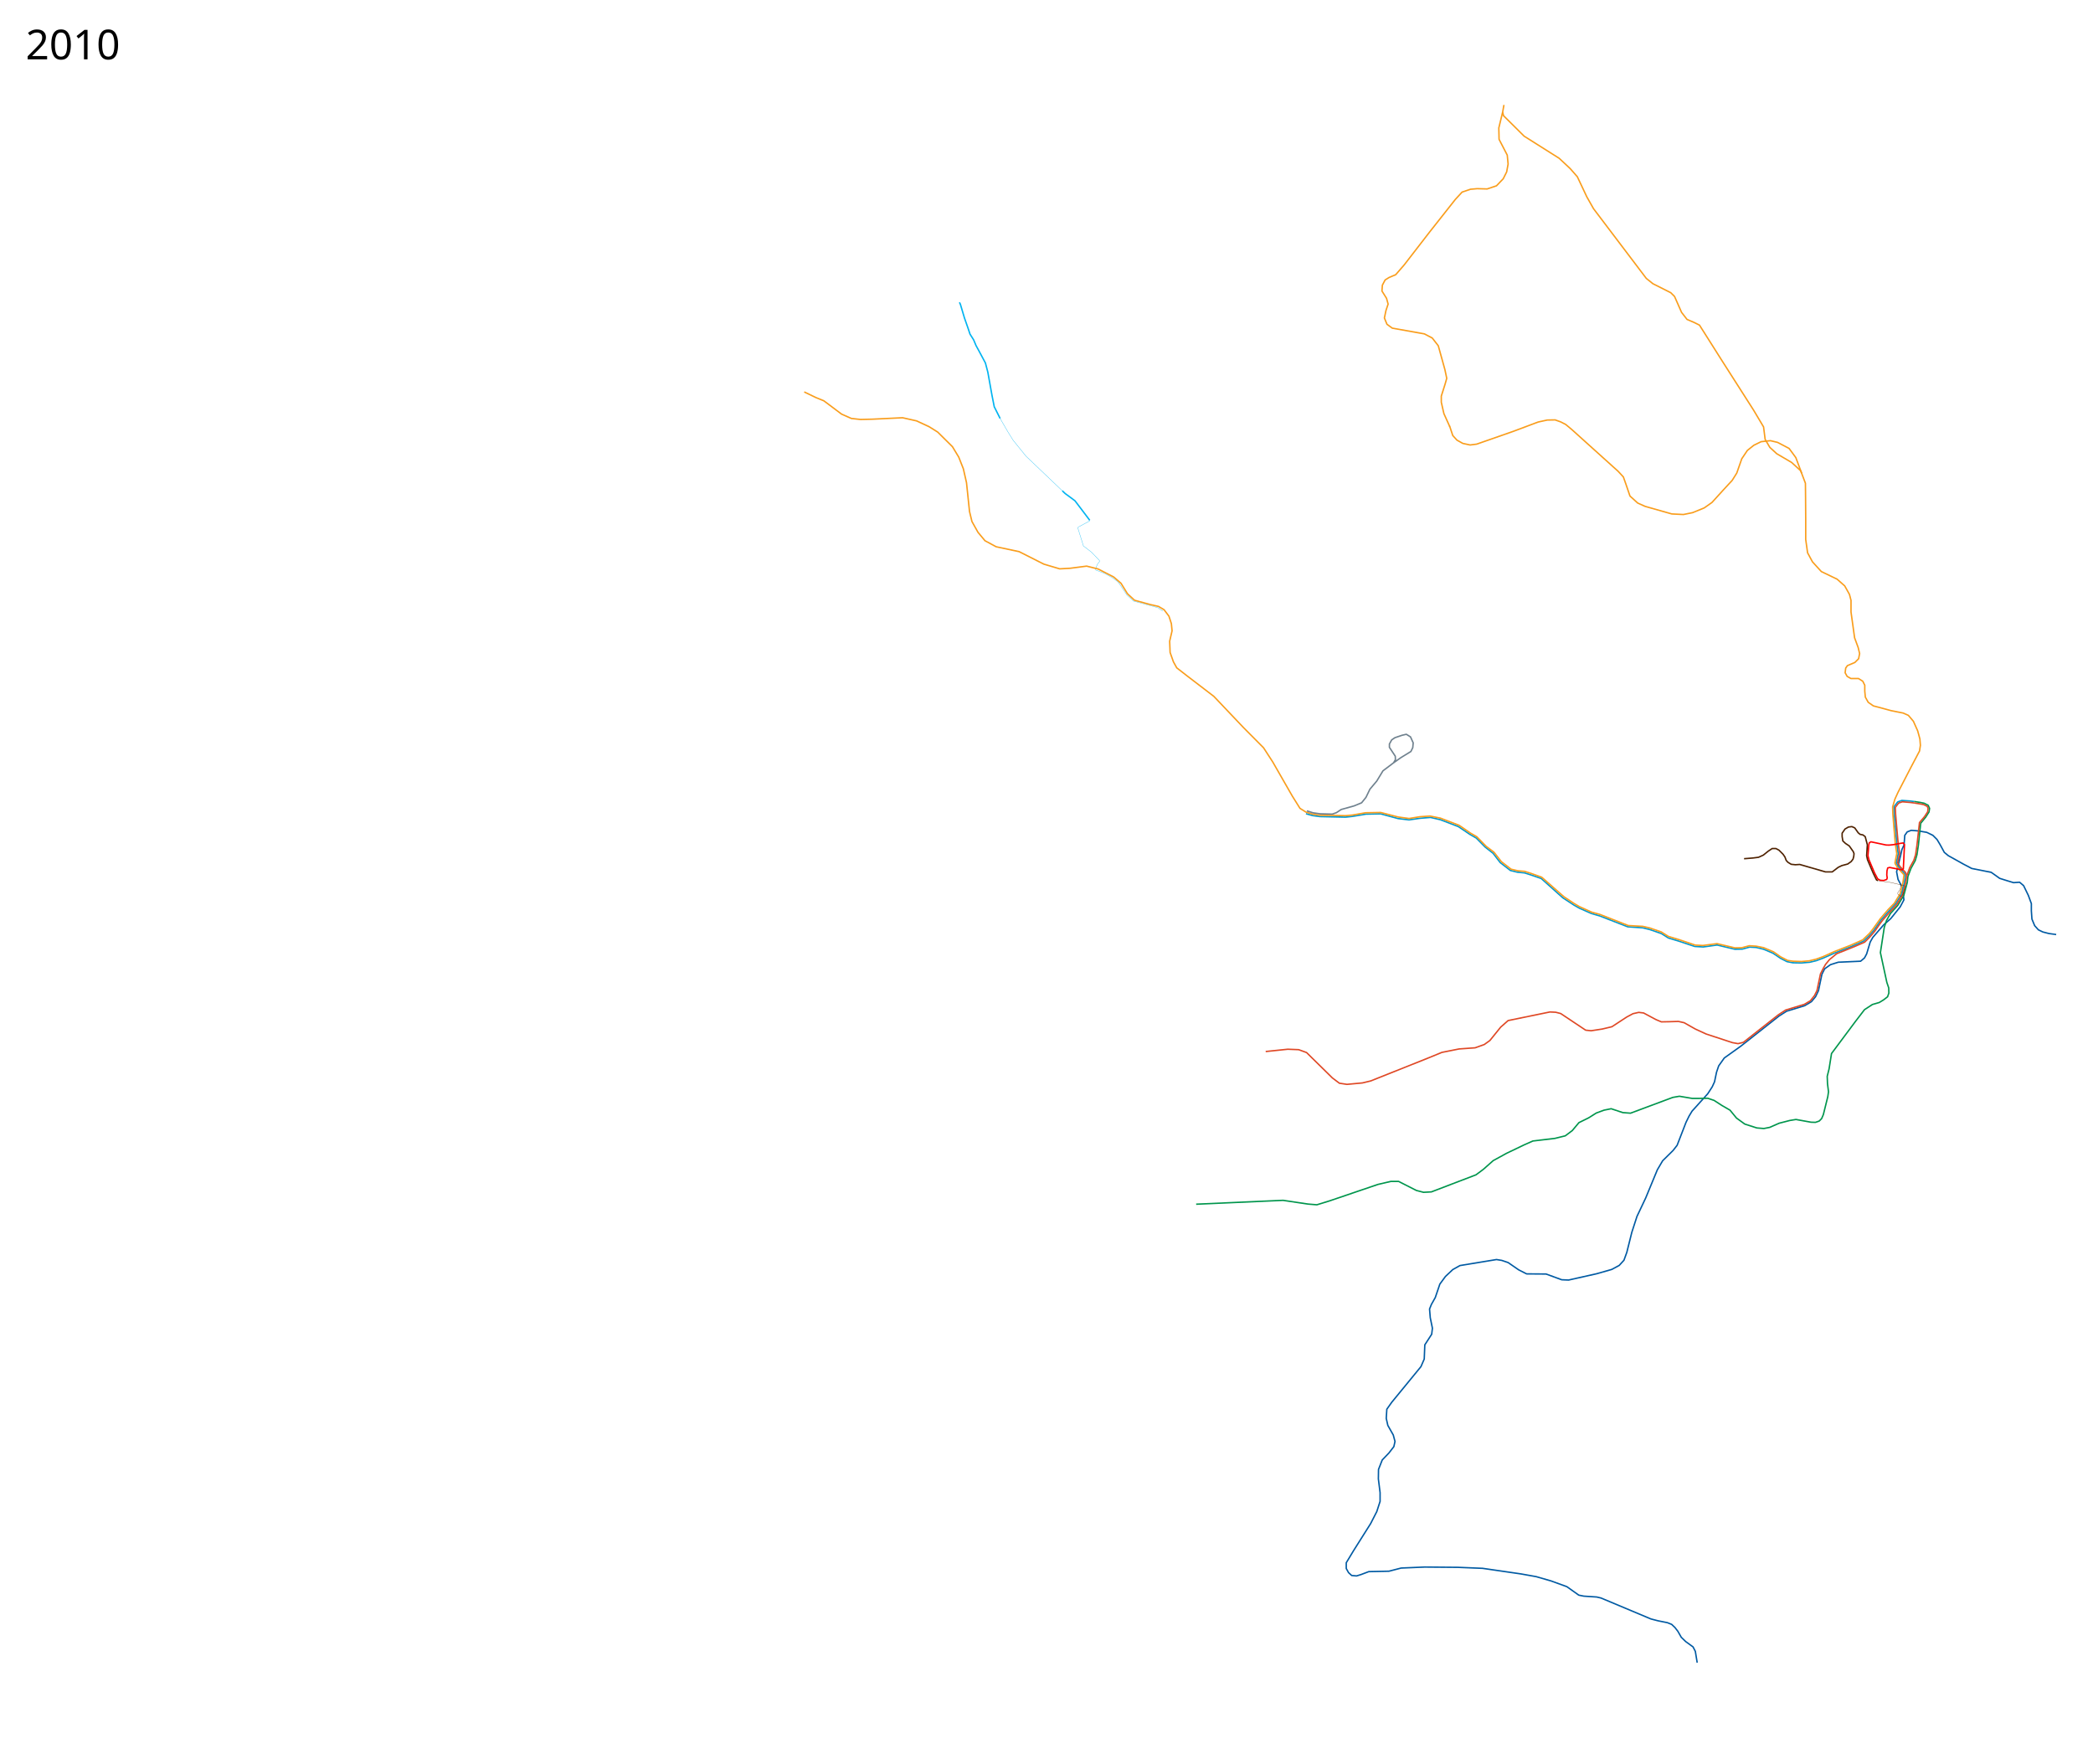
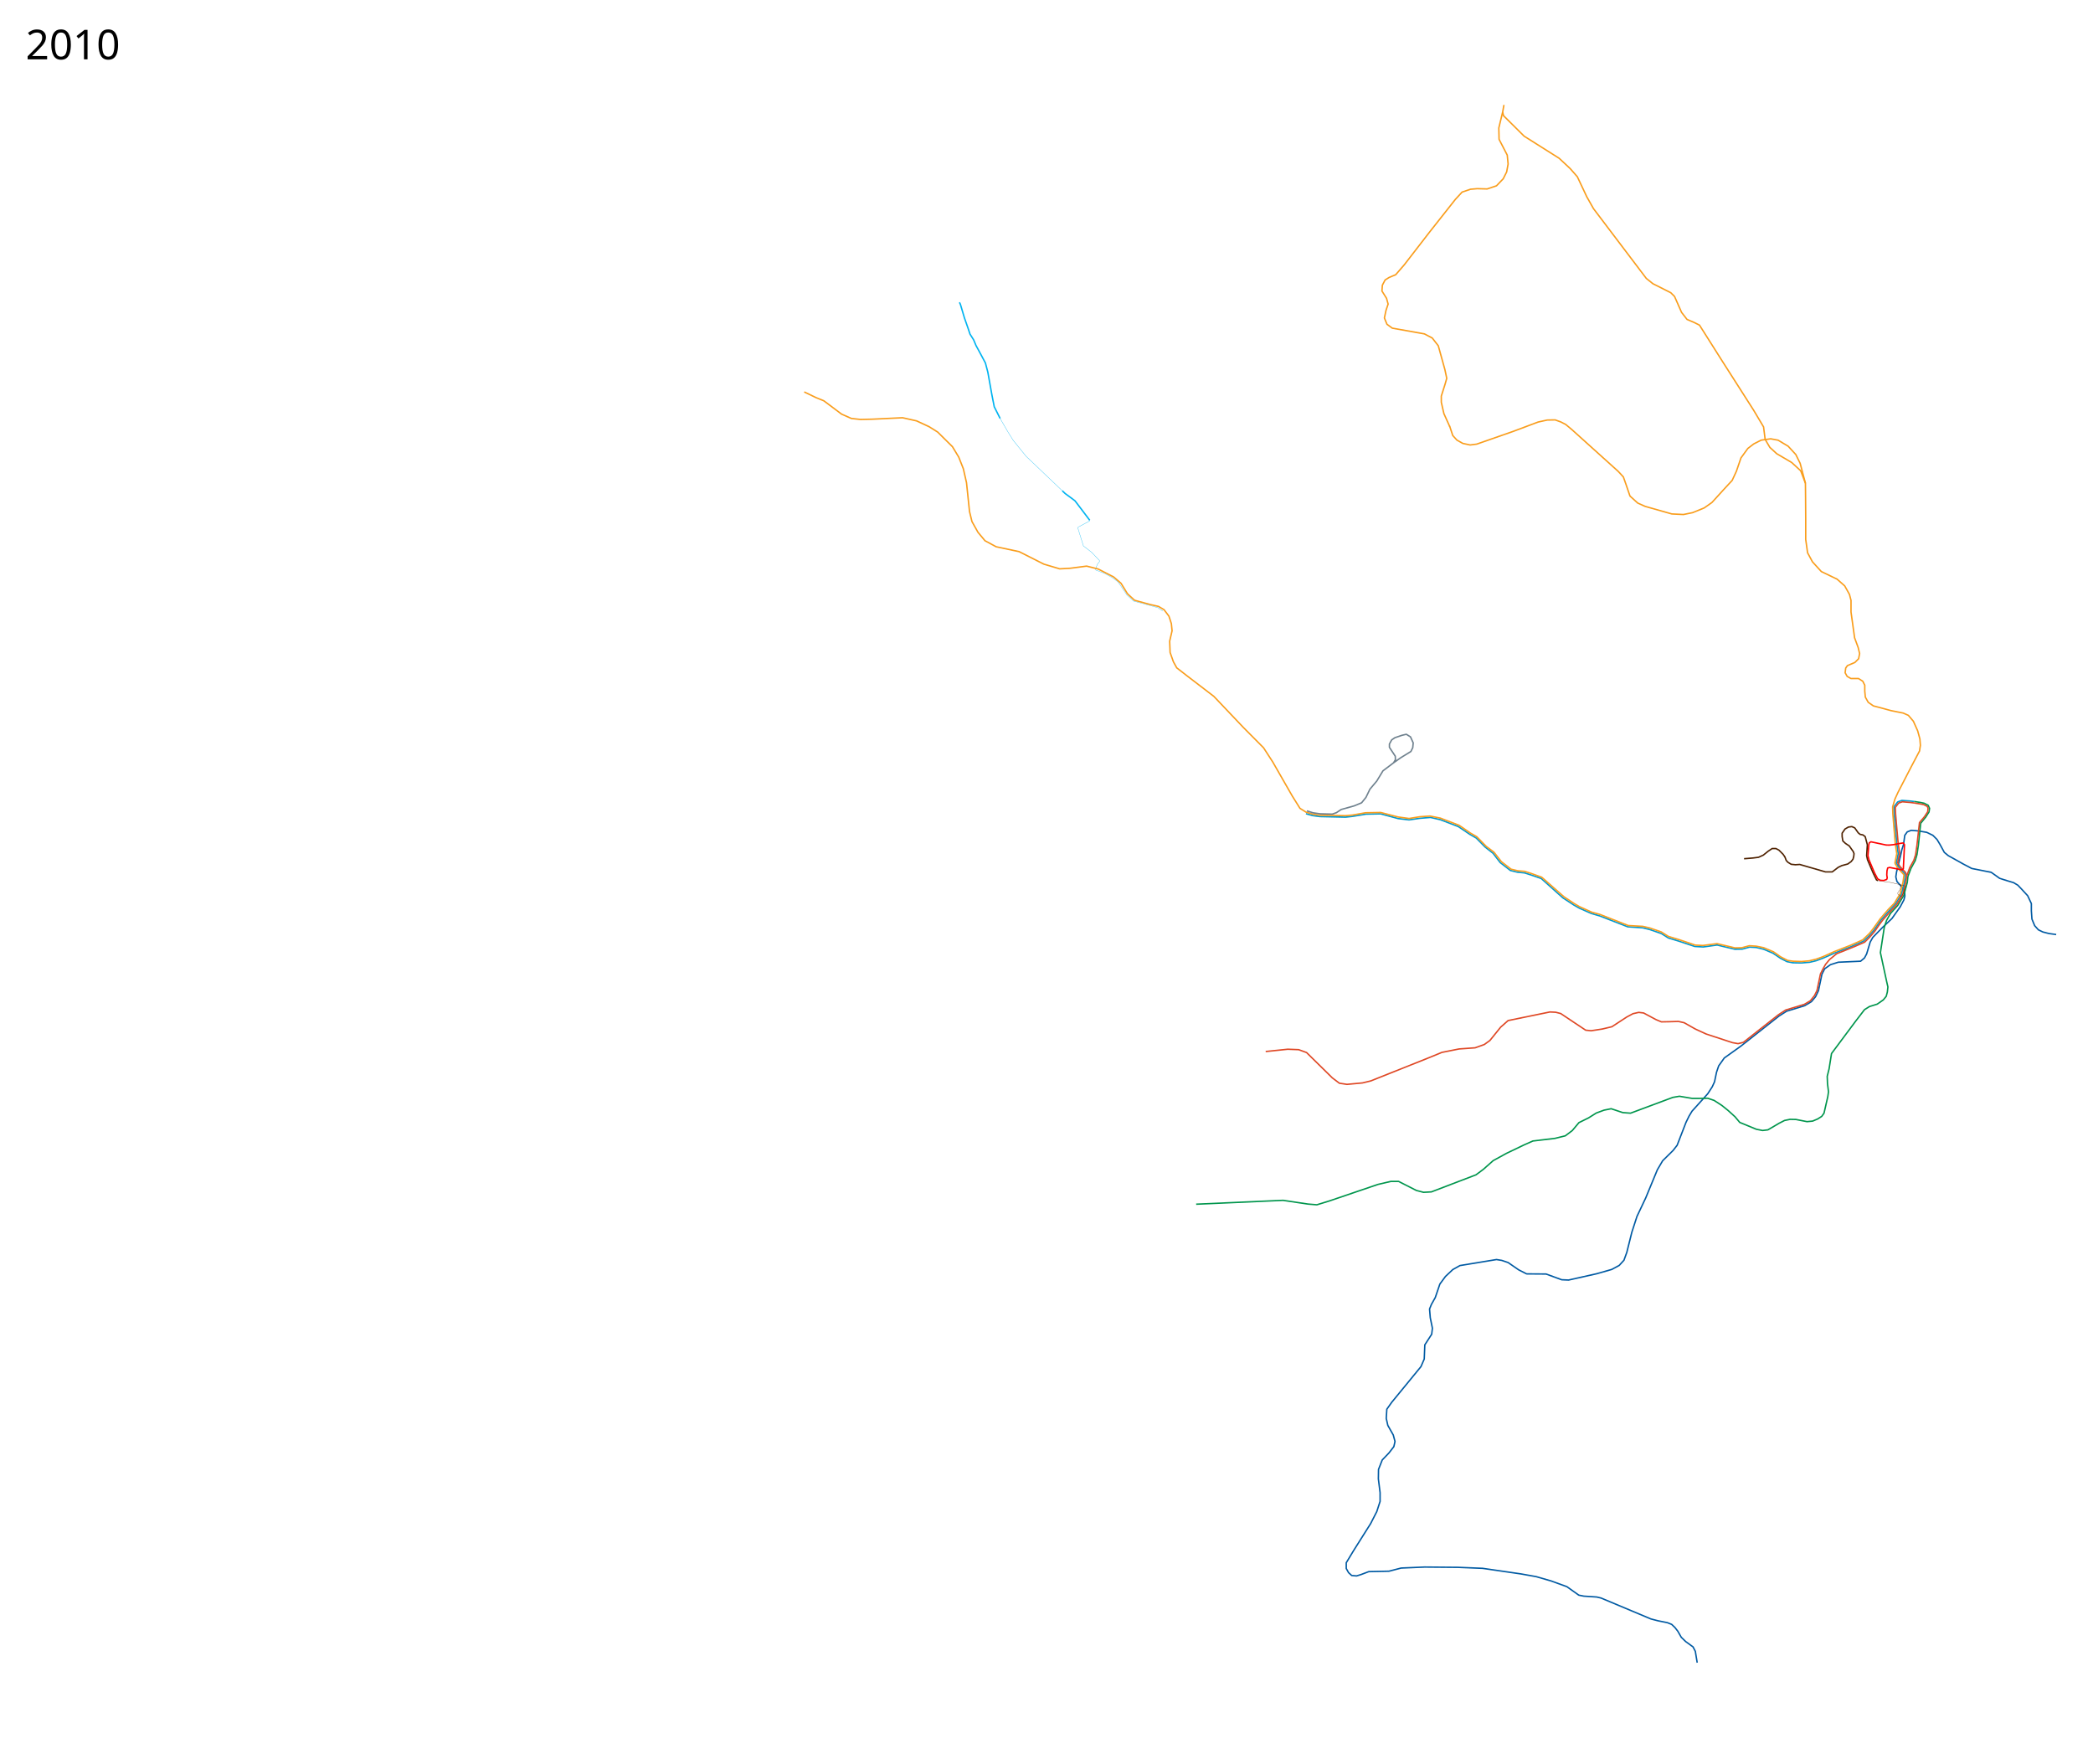
- <svg xmlns="http://www.w3.org/2000/svg" height="6150" width="7300" viewBox="-2336, -220, 7300, 6150">
-   <path d="M4835.5 3039.5l-25-3.5-21.5-5.5-15.5-7.5-13-14.5-9.5-23-2-28.5v-25.5l-10.5-28.5-16.5-34-14-12-21 1.5-21.5-6.5-27-8.5-29.5-21-68-13.5-29.5-15.5-25-14-27-15-14-11.5-15-27.5-10.5-17.5-14.5-14.5-21.5-10.5-29.5-5-24.5-2-14 5.5-8.5 12-2.5 33.5-7.5 16-4 18.5-14.5 59 5 26.5 15 28.5 5.5 43-13 24.5-33 41-24.5 21.5-38 44-9 16-12.5 41.5-7.5 14-13.5 11.5-78 3.5-27 8.5-20.5 14.5-9.5 19-12 57-10 21-14.5 17.5-23.5 14-63.5 19.5-26.5 17-132.5 104.5-58 41.5-19.5 27.5-7.5 22-7 33.5-8 17.5-15.5 24-55 61-10.5 17.5-10.5 21.5-31 80-14 18-36.5 36-18.5 31.5-40.5 98-30.5 64.5-18 55.5-17.5 70-10 27.5-16.5 18-26 14-52.5 15-98 22-24-1-54.5-20-68-.5-27.5-14-37-25.5-22-7.5-18.5-3-127.5 21-25 14-25.5 24-19.5 26.5-16 47-13.5 24-6.5 16 2.5 30.5 7.5 36.5-2.5 21-24 37-2 49.5-11.5 26.5-102 124.5-17 24-2 32 5.5 24.5 19 33.5 6 22.5-4 18-17 22-23.5 24.5-13 33-.5 33 6 48v30.5L2466 5052l-21.5 42-59 93.5-26 43v20l8 14.5 11 10 17 1.5 16-5 26.5-10 70.5-1.5 42.5-11 82-3.5 116 1 86 3.5 134 19.5 53 9.5 52 15 55 20 19 13.5 22.5 16 17.5 3.5 45 3 15 3.5 174 73 25 6.5 32.5 6.5 15 6 11.5 11 10 13 12 21 15.5 15 25.5 18.5 8 15.5 6.5 39.5" fill="none" stroke="#005aa3" stroke-width="5" stroke-linejoin="round" />
-   <path d="M3947.896 1430.463L3927.5 1376l-23.5-32-40-21-25-6-32.5 3.5-25.5 12.5-22.5 18-19.5 29-17.5 50-16 25.5-30.5 33-40 44-27 19-40.5 16.5-32 6.5-40.5-2-93.5-26.5-25.5-11.5-27-24.5-14.5-42.5-8.5-24-18-19.5-162-146-21-17.5-17.5-9-19.5-7-27.5.5-32 7-86.5 32.5-127.5 44.5-23 3-25.5-5.5-20.5-11.5-14.5-16-11-33" fill="none" stroke="#f99d1c" stroke-width="5" stroke-linejoin="round" />
+ <svg xmlns="http://www.w3.org/2000/svg" viewBox="-2336, -220, 7300, 6150" width="7300" height="6150">
+   <path d="M4835.5 3039.5l-25-3.5-21.5-5.5-15.5-7.5-13-14.5-9.5-23-2-28.5v-25.5l-12.74-27.279-20.368-22.191-14.203-14.85-14.69-8.68-21.5-6.5-27-8.5-29.5-21-68-13.5-29.5-15.5-25-14-27-15-14-11.5-15-27.5-10.5-17.5-14.5-14.5-21.5-10.5-29.5-5-24.5-2-14 5.5-8.5 12-4.331 31.871L4297.5 2743l-4 18.5-14.5 59-2.736 17.746 4.012 16.3L4299 2875.5l8.121 14.41.616 15.675-3.237 12.915-13 24.5-28.928 40.796-32.644 30.866L4196 3049.5l-9 16-12.5 41.5-7.5 14-13.5 11.5-78 3.5-27 8.5-20.5 14.5-9.5 19-12 57-10 21-14.5 17.5-23.5 14-63.5 19.5-26.5 17-132.5 104.5-58 41.5-19.5 27.5-7.5 22-7 33.5-8 17.5-15.5 24-55 61-10.5 17.5-10.5 21.5-31 80-14 18-36.5 36-18.5 31.5-40.5 98-30.5 64.5-18 55.5-17.5 70-10 27.5-16.5 18-26 14-52.5 15-98 22-24-1-54.5-20-68-.5-27.5-14-37-25.5-22-7.5-18.5-3-127.5 21-25 14-25.5 24-19.5 26.5-16 47-13.5 24-6.5 16 2.5 30.5 7.5 36.5-2.5 21-24 37-2 49.5-11.5 26.5-102 124.5-17 24-2 32 5.5 24.5 19 33.5 6 22.5-4 18-17 22-23.5 24.5-13 33-.5 33 6 48v30.5L2466 5052l-21.5 42-59 93.5-26 43v20l8 14.5 11 10 17 1.5 16-5 26.5-10 70.5-1.5 42.5-11 82-3.5 116 1 86 3.5 134 19.5 53 9.5 52 15 55 20 19 13.5 22.5 16 17.5 3.5 45 3 15 3.5 174 73 25 6.5 32.5 6.5 15 6 11.5 11 10 13 12 21 15.5 15 25.5 18.5 8 15.5 6.5 39.5" fill="none" stroke="#005aa3" stroke-width="5" stroke-linejoin="round" />
  <path d="M4340.25 2575.5l-15.224-1.805-27.776-1.945-14.5 5.25-13 17 .75 22.75 4 45.5 5.25 60.5 4.75 35-4.25 22-2.5 9.75 8 13.5 20.5 23 3.25 8.25-3 21.5-11 44-20.5 32.75-25 27-24.75 28.5-25.5 36.5-15.5 18-20.75 20-44.25 19.5-57.75 22.5-38.25 17-24.75 9.25-22 5.25-29.25 2.5-29.5-.5-21-4-22.75-11.75-26.75-18-32-13.5-25.75-6.25-23-1.25-25.75 7-25.75.5-62-14.75-48.5 6.75-29.5-1.75-55.5-18.5-36.5-11-24.5-15.5-40.5-14-24.5-6-52.25-3.5-97.75-38-28.5-8.25-42.5-18.75-18.5-10.5-39-25.5-75.5-67.5-36-12.5-22-7-25-2.5-24.5-6-35.5-27.5-25-32.5-27.5-21.5-31-31.5-22.5-13-40-27-62.5-24-34.5-8-37 3-38 5.5-38-4.5-61-16.5-51 1-48.5 8-23 2.5-89.5-2-25.5-3.5-23-6.5" fill="none" stroke="#0098cd" stroke-width="5" stroke-linejoin="round" />
  <path d="M4339.5 2580.5l-12.943-1.676L4299 2576.5l-13 4.5-11.5 15 1 23 4 47.5 5 55.5 5.25 35-5 21.5-2 10.25 7.25 12.5 20.25 22 4.25 10" fill="none" stroke="#df4825" stroke-width="5" stroke-linejoin="round" />
  <path d="M2904.876 171.226l-13.29 55.04.914 39.734 28.5 55 3 31-5 27.5-12 24-23.5 24.5-32.5 11s-37-1-35-1-23 2-23 2l-29.5 10-23.5 25.5-90 114-88.5 114.5-29.5 34-23.5 10-13.5 8.5-9.5 18-1.5 20.5 16 25.5 5.5 20-7.5 22.5-5.5 26 9 22 18.5 13.5 112 20 27.5 14.5 21 27 23 83 6.5 30.5-6 21-13 41v21.5l9 39.5 20.5 45.5" fill="none" stroke="#f99d1c" stroke-width="5" stroke-linejoin="round" />
-   <path d="M4340.25 2575.5l20.487 3.063L4375 2581.5l14 7 5 11-2 12.5-11.5 18-17.5 21.5-8 76-5 33.5-6 20.5-15 27.5-10.525 27.86-2.31 21.044-12.047 44.905-11.452 19.048-9.953 16.309-25 27.643L4244 2990l-8 24.5-13.5 88 22.5 104 6.5 19 .5 18-4.5 13-13.5 10.5-15.5 9.5-24 7-27.5 18-31.5 41-83.5 112-8.5 53.5-6.5 26 1 25.5 3.5 28.5-2.5 17-15.5 62.5-6 14-8.5 8.5-13 4.5-15.5-.5-52.5-9.5-21.5 3.5-37 9.5-33 14.5-20.5 4-24.5-2-42-13.5-29-21-22.5-27.5-28.5-16.5-27-17.5-22-7.5-31 .5H3566l-44.5-7.5-23 4-147.5 55-27-2-40.5-13.5-25 5-27 10-27 17-33.5 16.5-23 27.5-24.5 18.5-36.5 9-76.5 9-31.5 14-60.5 29-46.5 25.5-34.5 30.5-25.5 19-155.5 59.5-27.5 1.5-25-6.5-62-31.5h-27l-45 10.5-169 57.5-44 13.5-31-2.5-87-13-303 13.5" fill="none" stroke="#00954c" stroke-width="5" stroke-linejoin="round" />
+   <path d="M4340.25 2575.5l20.487 3.063L4375 2581.5l14 7 5 11-2 12.5-11.5 18-17.5 21.5-8 76-5 33.5-6 20.5-15 27.5-10.525 27.86-2.31 21.044-12.047 44.905-11.452 19.048-9.953 16.309-25 27.643L4244 2990l-8 24.5-13.5 88 22.5 104 3.65 15.743-1.943 17.796-3.89 14.832-10.039 12.333-21.404 14.996-27.053 8.426L4167 3301.5l-31.5 41-83.5 112-8.5 53.5-6.5 26 1 25.5 3.5 28.5-2.5 17-13.197 57.605-8.015 11.121-14.258 9.076-17.607 7.38-19.531 1.803L3928 3684.5l-20.705-.488-19.222 3.988-18.573 9.5-39.334 23.137-18.485 2.273-21.909-4.303-57.835-23.865-16.332-19.56-24.227-22.03-21.878-17.652-27-17.5-22-7.5-31 .5H3566l-44.5-7.5-23 4-147.5 55-27-2-40.5-13.5-25 5-27 10-27 17-33.5 16.5-23 27.5-24.5 18.5-36.5 9-76.5 9-31.5 14-60.5 29-46.5 25.5-34.5 30.5-25.5 19-155.5 59.5-27.5 1.5-25-6.5-62-31.5h-27l-45 10.5-169 57.5-44 13.5-31-2.5-87-13-303 13.5" fill="none" stroke="#00954c" stroke-width="5" stroke-linejoin="round" />
  <path d="M4339.5 2580.5l20.611 3.171 13.389 2.579 12.5 6.25 2.75 6.5-1.25 12-11 17-17.75 21-8.75 78.75-4.75 33.25-6.25 19.75-14 25-10.478 28.668-3.702 23.784-11 43.155-20.952 33.952-21.714 23.511-27.297 31.048-10.894 14.798-16.059 23.261-17.94 20.834-17.416 17.262-32.012 13.904-32.036 13.048-33.582 13.309L4044.75 3127l-13.5 16.5-7.75 13.5-10 19.75-12.25 58.25-8.75 17.5-14.25 18L3957 3283l-65 19.75-25.5 16.75-122 96-18.5 4.5-19.5-3.5-91.5-30-38-17.5-39-22-20-4.5-32.5 1-27 .5-19-8-43-23-17-2-20 4.5-21.5 11.5-52 34-33.5 8-39 6-19-2-87-58-17.5-4.5-20-1-146 30-26 23-37.5 46.5-19.5 14-32 11.5-56 4-60 12-45 18.5-203 81-29 7-54 5-26.5-4-24.5-18.5-90-88.5-27.5-10-38-1.5-77 8" fill="none" stroke="#df4825" stroke-width="5" stroke-linejoin="round" />
  <path d="M1464.793 1594.584l-.814 2.85-39.293 20.766-1.221 3.869 19.34 62.094 28.503 21.988 27.281 28.705.61 3.461-7.94 9.976-6.31 16.695 1.017 3.257 17.102 6.515 13.64 5.293 19.545 10.79 12.622 7.533 15.677 12.419 29.52 43.975 23.413 21.58 47.232 12.827 37.257 10.179 17.508 12.012" fill="none" stroke="#00b3f0" stroke-linejoin="round" />
  <path d="M469 1147l40.5 19.5 28 11.5 62 46.5 34 15 32 3.5 42-1 104.5-5 49 11 44 20.5 29.5 18.5 51.5 51 22 36.5 16 40.5 11 48.5 10.5 100.5 8.5 35 21 37.5 24.5 29.5 39 21 80 17 86 43.5 55.5 16.5 36.5-2 57.5-7.5 40 10 54.5 28 25.5 22 22.5 36.5 24.5 22.5 52.5 14.5 31 7 19.5 11.5 17 22.5 8.5 26 2.5 25-8.432 36.375 1.524 39.194 11.515 32.542 11.603 21.139 35.618 27.664 94 72 103.293 108.793 69.914 70.414 32.147 49.586 68 118.56 26.914 43.062L2219 2612.5l23 7 25.146 3.707 90.208 1.647 24.06-2.147 45.318-8 52.768-1 61 15.793 38 5.207 38-6.207 35.232-2.293L2688 2633.5l65.328 25.06 39.293 27 22.5 13 32.414 33.268 27.147 20.44 25.707 32.853 34.086 26.44 24.146 5.646L2981.5 2819l22 7 37.768 13.56 77.621 68.208 35.818 23.732 17.793 10.5 43.207 19.457L3243.5 2969l99.518 39.06 50.482 2.794 24.5 5.646 40.5 14 24.5 15.5 36.5 11 57.25 19.25 26.69 1.354 49.206-6.397 62.708 14.75 23.628-.5 26.268-6.957 24 1.5 26 5.25 34.475 14.56 24.629 17.294L3899 3129.75l18.75 2.75 29.25 1 27.379-2.293 24.12-5.957 23.69-8.543L4061.5 3099l57.75-22.5 41.423-18.44 23.224-22.12 13.379-16.94 24.793-34.732 27.578-32.036 21.672-22.171 11.1-18.487 8.88-13.948 10.07-41.299 3.468-25.22-21.207-23-9.768-15.622-.329-4.446 6.018-30.84-5.103-35-5.25-61.913-3.293-41.965-.75-24.164 8.05-27.253 10.857-23.697 45.62-88.293L4359 2399.25l3-19.75-1.737-22.05-7.763-28.45-15-33.5-17.5-20.5-18-8-42.5-8.5-36.5-10-25-6.5-18-12.5-10-18-2-21V2170l-7-14-15-9.5h-26.5l-13-7.5-7-12.5 2-16.5 6-8.5 26-11 13-13 3.5-18-5-21-12.5-34-12.5-90V1874l-5.5-21-16.5-29.5-26.5-23.5-55-26.5-31-34-17-31.5-6.5-46.5V1589l-.5-72.5-.5-51-16.5-43.5-31.5-29-52-30.5-24-22-16.5-28-5.5-43.5-34.5-58-110.5-173-65.5-103.5-13-20.5-18-9-25.5-11-19-24.5-24.5-55.5-13-13-62.5-31.5-23-18.5-184-243-23.5-41.5-33-70-25-28.5-38.5-36-122-77-72-71.5-3-12.5 4.5-25" fill="none" stroke="#f99d1c" stroke-width="5" stroke-linejoin="round" />
  <path d="M2221.972 2608.18l21.86 6.761 24.455 3.432 42.427 1.06L2325 2614.5l17-11.25 45-12.5 26-10.75 15.25-19 13.75-28.5 24-28.5 21.5-35.5 37-28 6.5-11-.5-12-20.5-31V2375l8-14.5 11-7.5 25-8.5 15-3.5 14.5 9 9.5 21-1.5 16.5-6.5 13.5-35 21.5-29 20.5" fill="none" stroke="#6f818e" stroke-width="5" stroke-linejoin="round" />
  <path d="M3747 2775l31-2.5 19.5-2.5 16.5-7.5 17.5-14 13.5-9h13l10.5 5.5 14.5 14.5 6.5 9.5 4.5 12 6 6.5 11.5 7 14.5 1.5 15-1 90 26h23.5l21-16 12.5-6 20.5-5.5 12-8.5 6.5-8.5 2.5-9.5 1-9.5-2.5-7-14-20-13.5-9-9-8.5-2.5-15.5V2686l10-14.5 12-7 12-1.5 10 4.5 12 17 6.5 5.5 10 2 8 6 4.5 17 3 11.5-2.5 38 3 14 20 47 11.5 23.5 5 2.5" fill="none" stroke="#4f2201" stroke-width="5" stroke-linejoin="round" />
  <path d="M4292.25 2865.5l1.75 4.75-3 12-8 12 .75 4.75 9 7 3.5-.5 6.25-8.5 5.75-23-2.5-5.25L4276 2862l-16.75-4-27.25-3.75-20-3" fill="none" stroke="#4f2201" stroke-width="1px" stroke-linejoin="round" />
  <path d="M4302 2720l4.5 6-4 84-4 4-43.75-8.5-6.75 1.75-2.5 9.75-.75 14.5 1.5 10.5-1.75 5.25-10.25 3.75-12.25-.75-9-5-11-20.75-19.5-46-3.5-14 3-37.5 1.5-7 5.75-4 53.25 11.25 11 .25 14.25-1.5 18.25-3.5z" fill="none" stroke="red" stroke-width="5" stroke-linejoin="round" />
-   <text style="line-height:125%;-inkscape-font-specification:Sans" y="5827.961" x="-2246.547" font-weight="400" font-size="144px" font-family="Sans" letter-spacing="0" word-spacing="0" />
-   <text style="line-height:125%;-inkscape-font-specification:Sans" y="-13.039" x="-2246.547" font-weight="400" font-size="144px" font-family="Sans" letter-spacing="0" word-spacing="0">
-     <tspan y="-13.039" x="-2246.547">2010</tspan>
+   <text x="-2246.547" y="5827.961" style="line-height:125%;-inkscape-font-specification:Sans" font-weight="400" font-size="144px" font-family="Sans" letter-spacing="0" word-spacing="0" />
+   <text x="-2246.547" y="-13.039" style="line-height:125%;-inkscape-font-specification:Sans" font-weight="400" font-size="144px" font-family="Sans" letter-spacing="0" word-spacing="0">
+     <tspan x="-2246.547" y="-13.039">2010</tspan>
  </text>
  <path d="M1464.793 1594.584l-24.43-32.37-27.078-35.628-34.406-25.449-9.772-9.365M1152.285 1239.526l-20.563-40.922-8.143-41.328-14.251-79.4-8.347-31.76-20.97-39.292-11.808-21.58-8.347-19.952-12.623-19.952-6.31-18.933-13.03-37.257-14.252-47.843-3.249-6.823" fill="none" stroke="#00b3f0" stroke-width="5" stroke-linejoin="round" />
  <path d="M1369.107 1491.772l-126.429-120.524-44.79-55.377-18.933-30.334-26.67-46.011" fill="none" stroke="#00b3f0" stroke-linejoin="round" />
+   <path d="M3961 1465.5l-18.366-69.412-15.134-30.674-26.758-29.15-35.114-21-25.814-4.778-33.314 4.721-25.5 12.907-20.872 15.964-23.978 33.072-15.872 46.336-14.778 32.014-30.5 33-40 44-27 19-40.5 16.5-32 6.5-40.5-2-93.5-26.5-25.5-11.5-27-24.5-14.5-42.5-8.5-24-18-19.5-162-146-21-17.5-17.5-9-19.5-7-27.5.5-32 7-86.5 32.5-127.5 44.5-23 3-25.5-5.5-20.5-11.5-14.5-16-11-33" fill="none" stroke="#f99d1c" stroke-width="5" stroke-linejoin="round" />
</svg>
